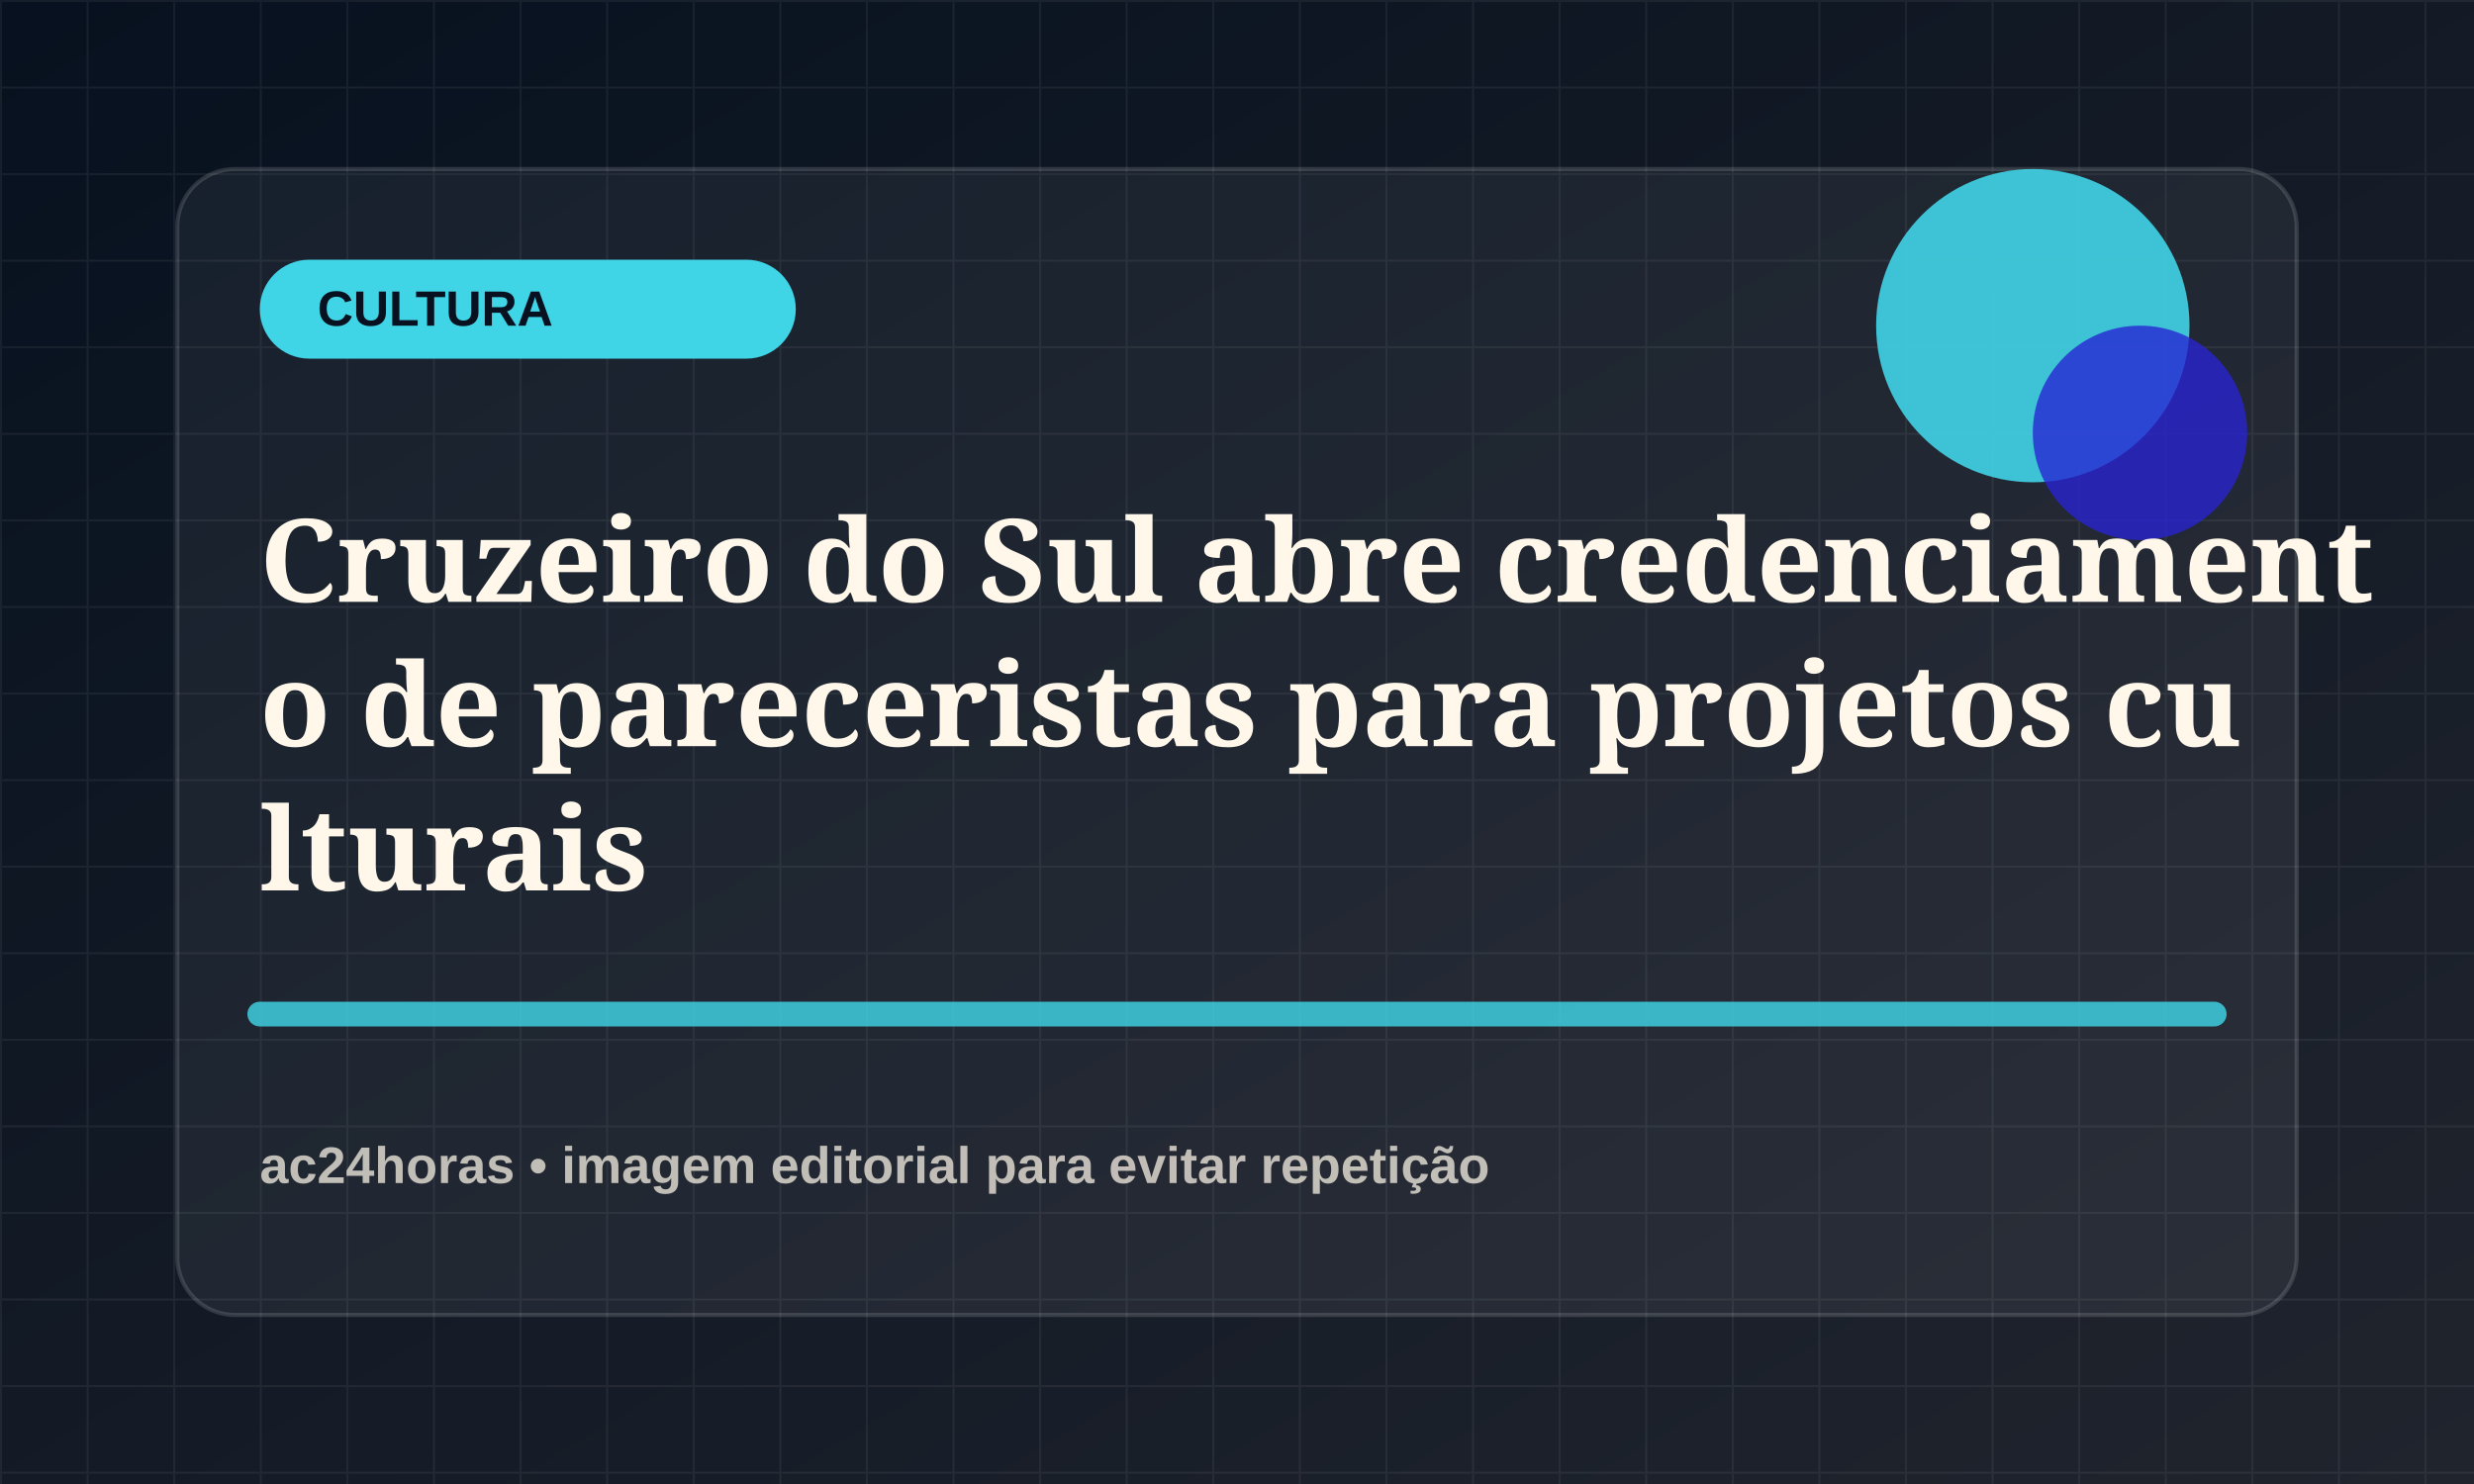
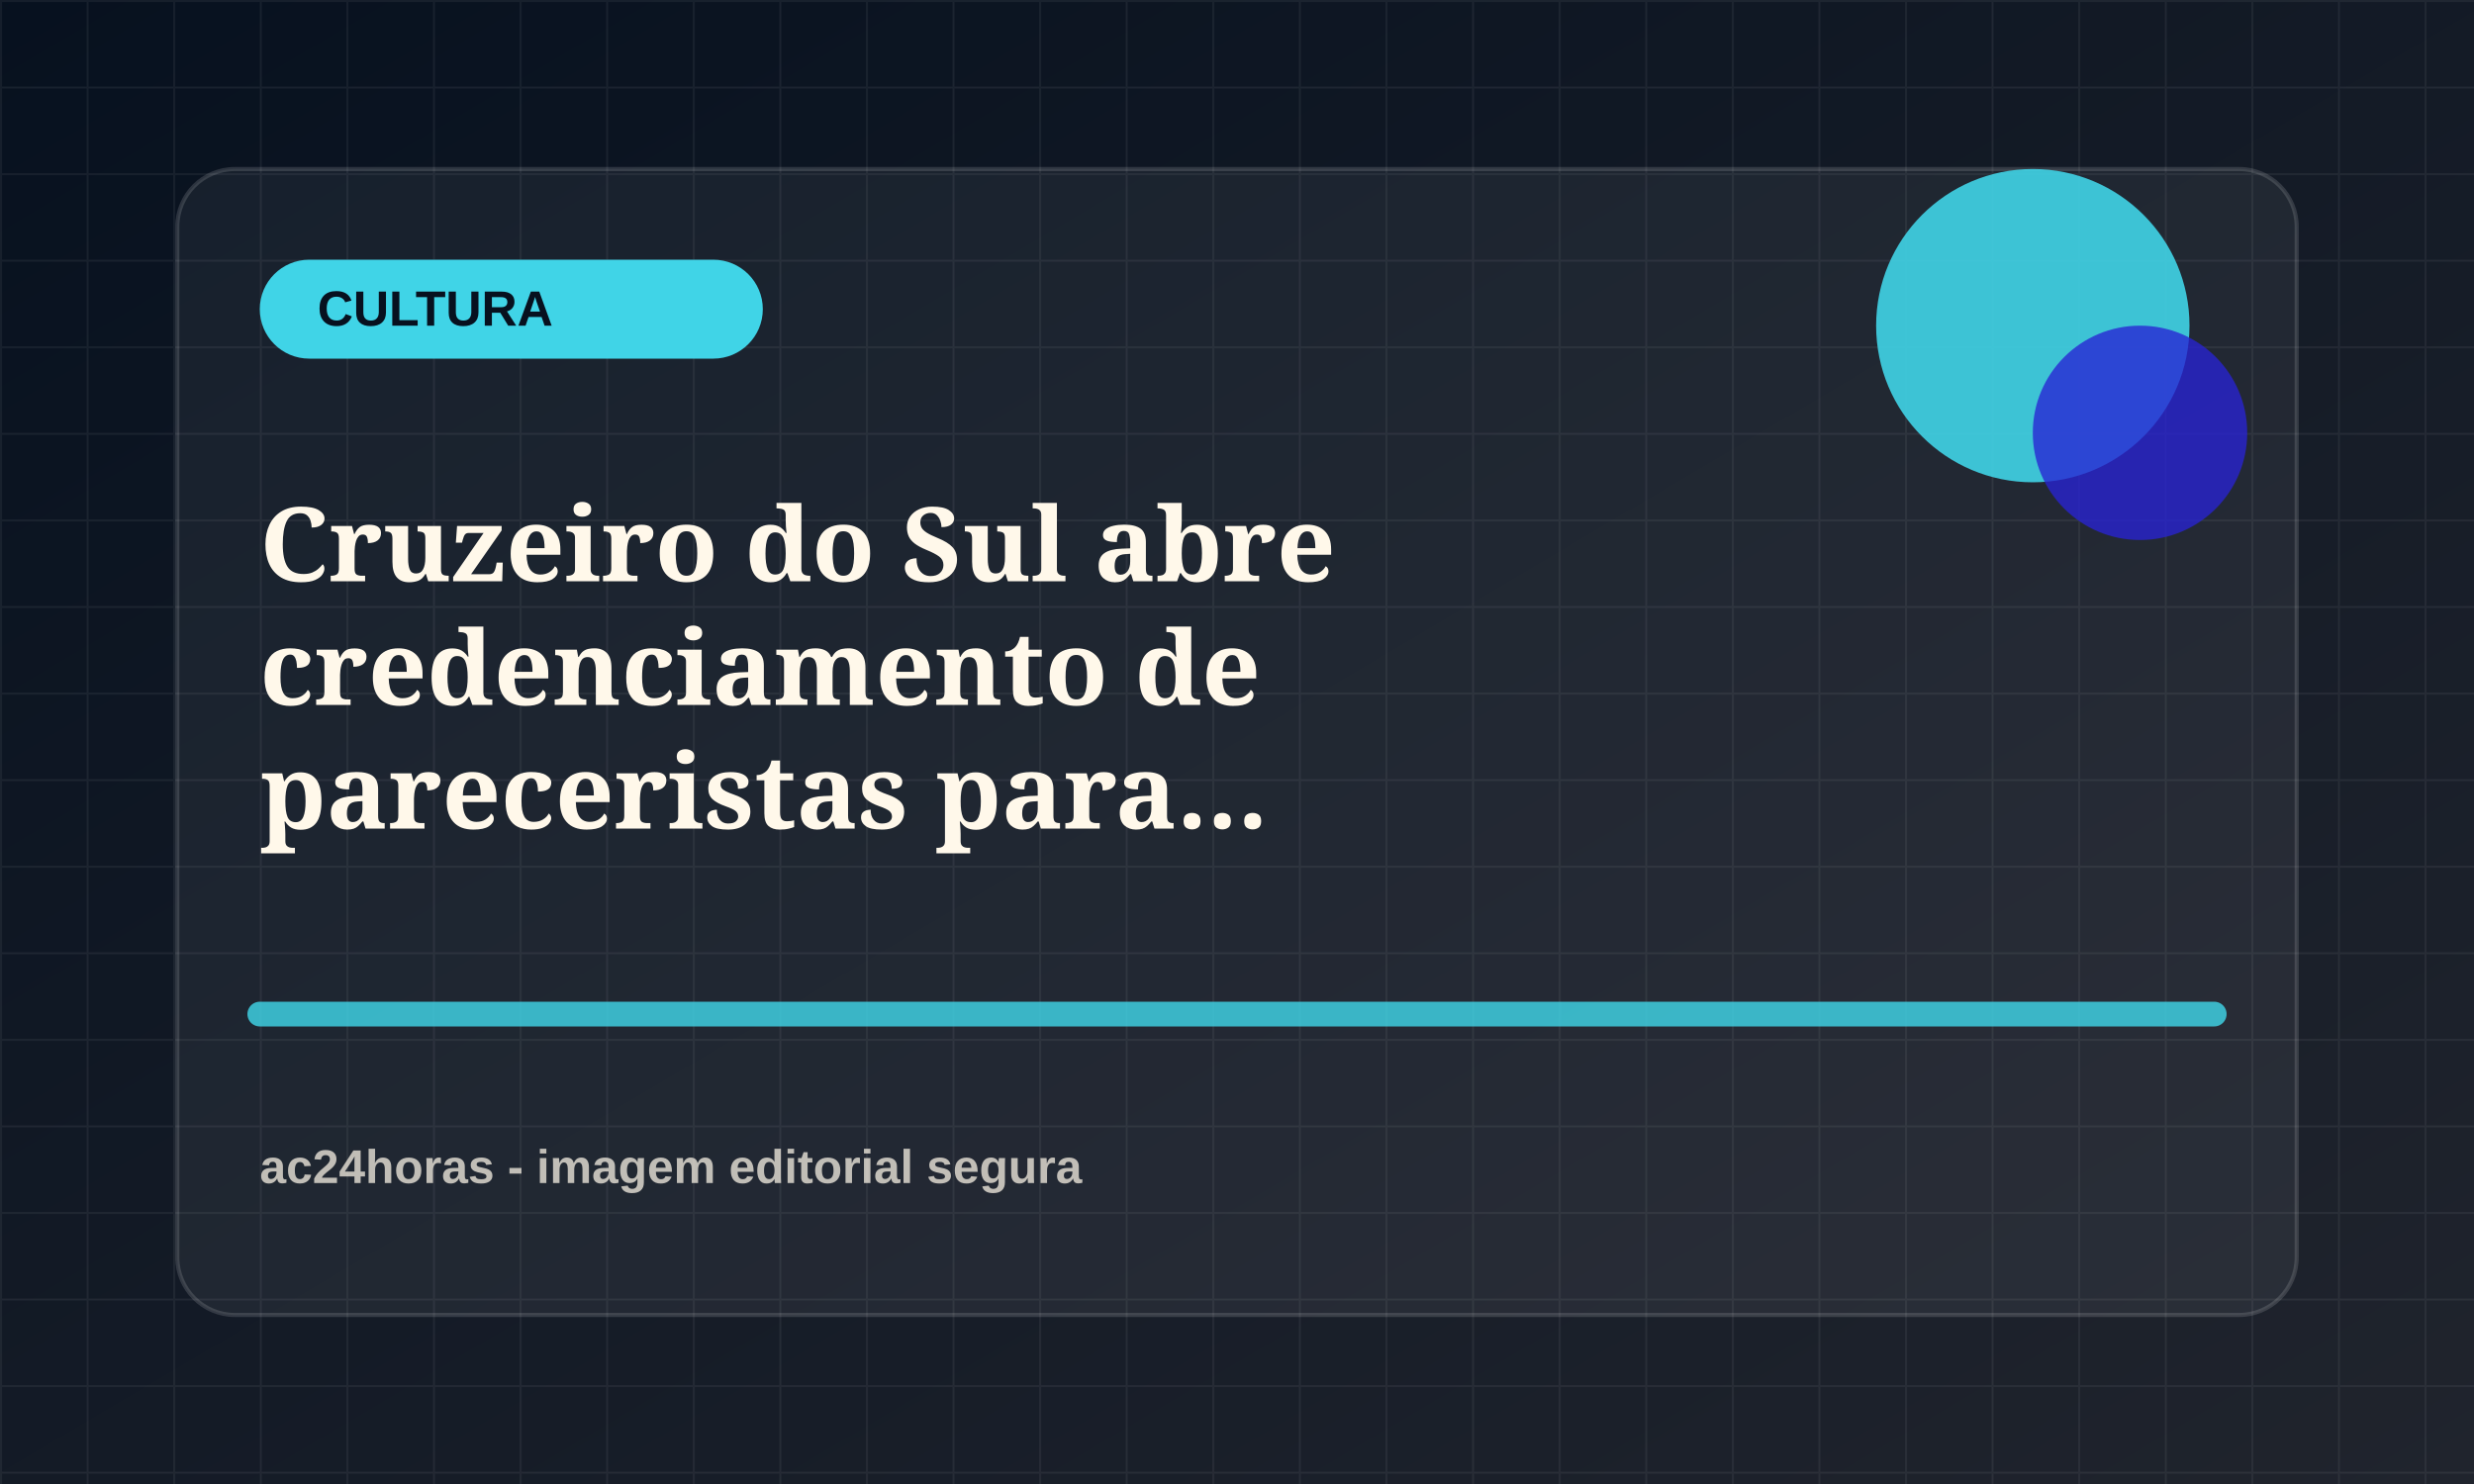
<svg xmlns="http://www.w3.org/2000/svg" viewBox="0 0 1200 720">
  <defs>
    <linearGradient id="bg" x1="0" x2="1" y1="0" y2="1">
      <stop offset="0" stop-color="#07111f" />
      <stop offset="1" stop-color="#20242d" />
    </linearGradient>
    <pattern id="grid" width="42" height="42" patternUnits="userSpaceOnUse">
      <path d="M42 0H0v42" fill="none" stroke="rgba(255,255,255,.055)" stroke-width="2" />
    </pattern>
  </defs>
  <rect width="1200" height="720" fill="url(#bg)" />
  <rect width="1200" height="720" fill="url(#grid)" />
  <rect x="86" y="82" width="1028" height="556" rx="28" fill="rgba(255,255,255,.055)" stroke="rgba(255,255,255,.14)" stroke-width="2" />
-   <rect x="126" y="126" width="260" height="48" rx="24" fill="hsl(187 78% 58%)" />
+   <rect x="126" y="126" width="244" height="48" rx="24" fill="hsl(187 78% 58%)" />
  <text x="154" y="158" fill="#07111f" font-family="Arial, sans-serif" font-size="24" font-weight="800">CULTURA</text>
  <circle cx="986" cy="158" r="76" fill="hsl(187 78% 58%)" opacity=".9" />
  <circle cx="1038" cy="210" r="52" fill="hsl(242 72% 48%)" opacity=".78" />
  <path d="M126 492h948" stroke="hsl(187 78% 58%)" stroke-width="12" stroke-linecap="round" opacity=".82" />
-   <text x="126" y="292" fill="#fff8ea" font-family="Georgia, serif" font-size="56" font-weight="700">
-     <tspan x="126" dy="0">Cruzeiro do Sul abre credenciament</tspan>
-     <tspan x="126" dy="70">o de pareceristas para projetos cu</tspan>
-     <tspan x="126" dy="70">lturais</tspan>
+   <text x="126" y="282" fill="#fff8ea" font-family="Georgia, serif" font-size="50" font-weight="700">
+     <tspan x="126" dy="0">Cruzeiro do Sul abre</tspan>
+     <tspan x="126" dy="60">credenciamento de</tspan>
+     <tspan x="126" dy="60">pareceristas para...</tspan>
  </text>
-   <text x="126" y="574" fill="rgba(255,248,234,.72)" font-family="Arial, sans-serif" font-size="25" font-weight="700">ac24horas • imagem editorial para evitar repetição</text>
+   <text x="126" y="574" fill="rgba(255,248,234,.72)" font-family="Arial, sans-serif" font-size="23" font-weight="700">ac24horas - imagem editorial segura</text>
</svg>
